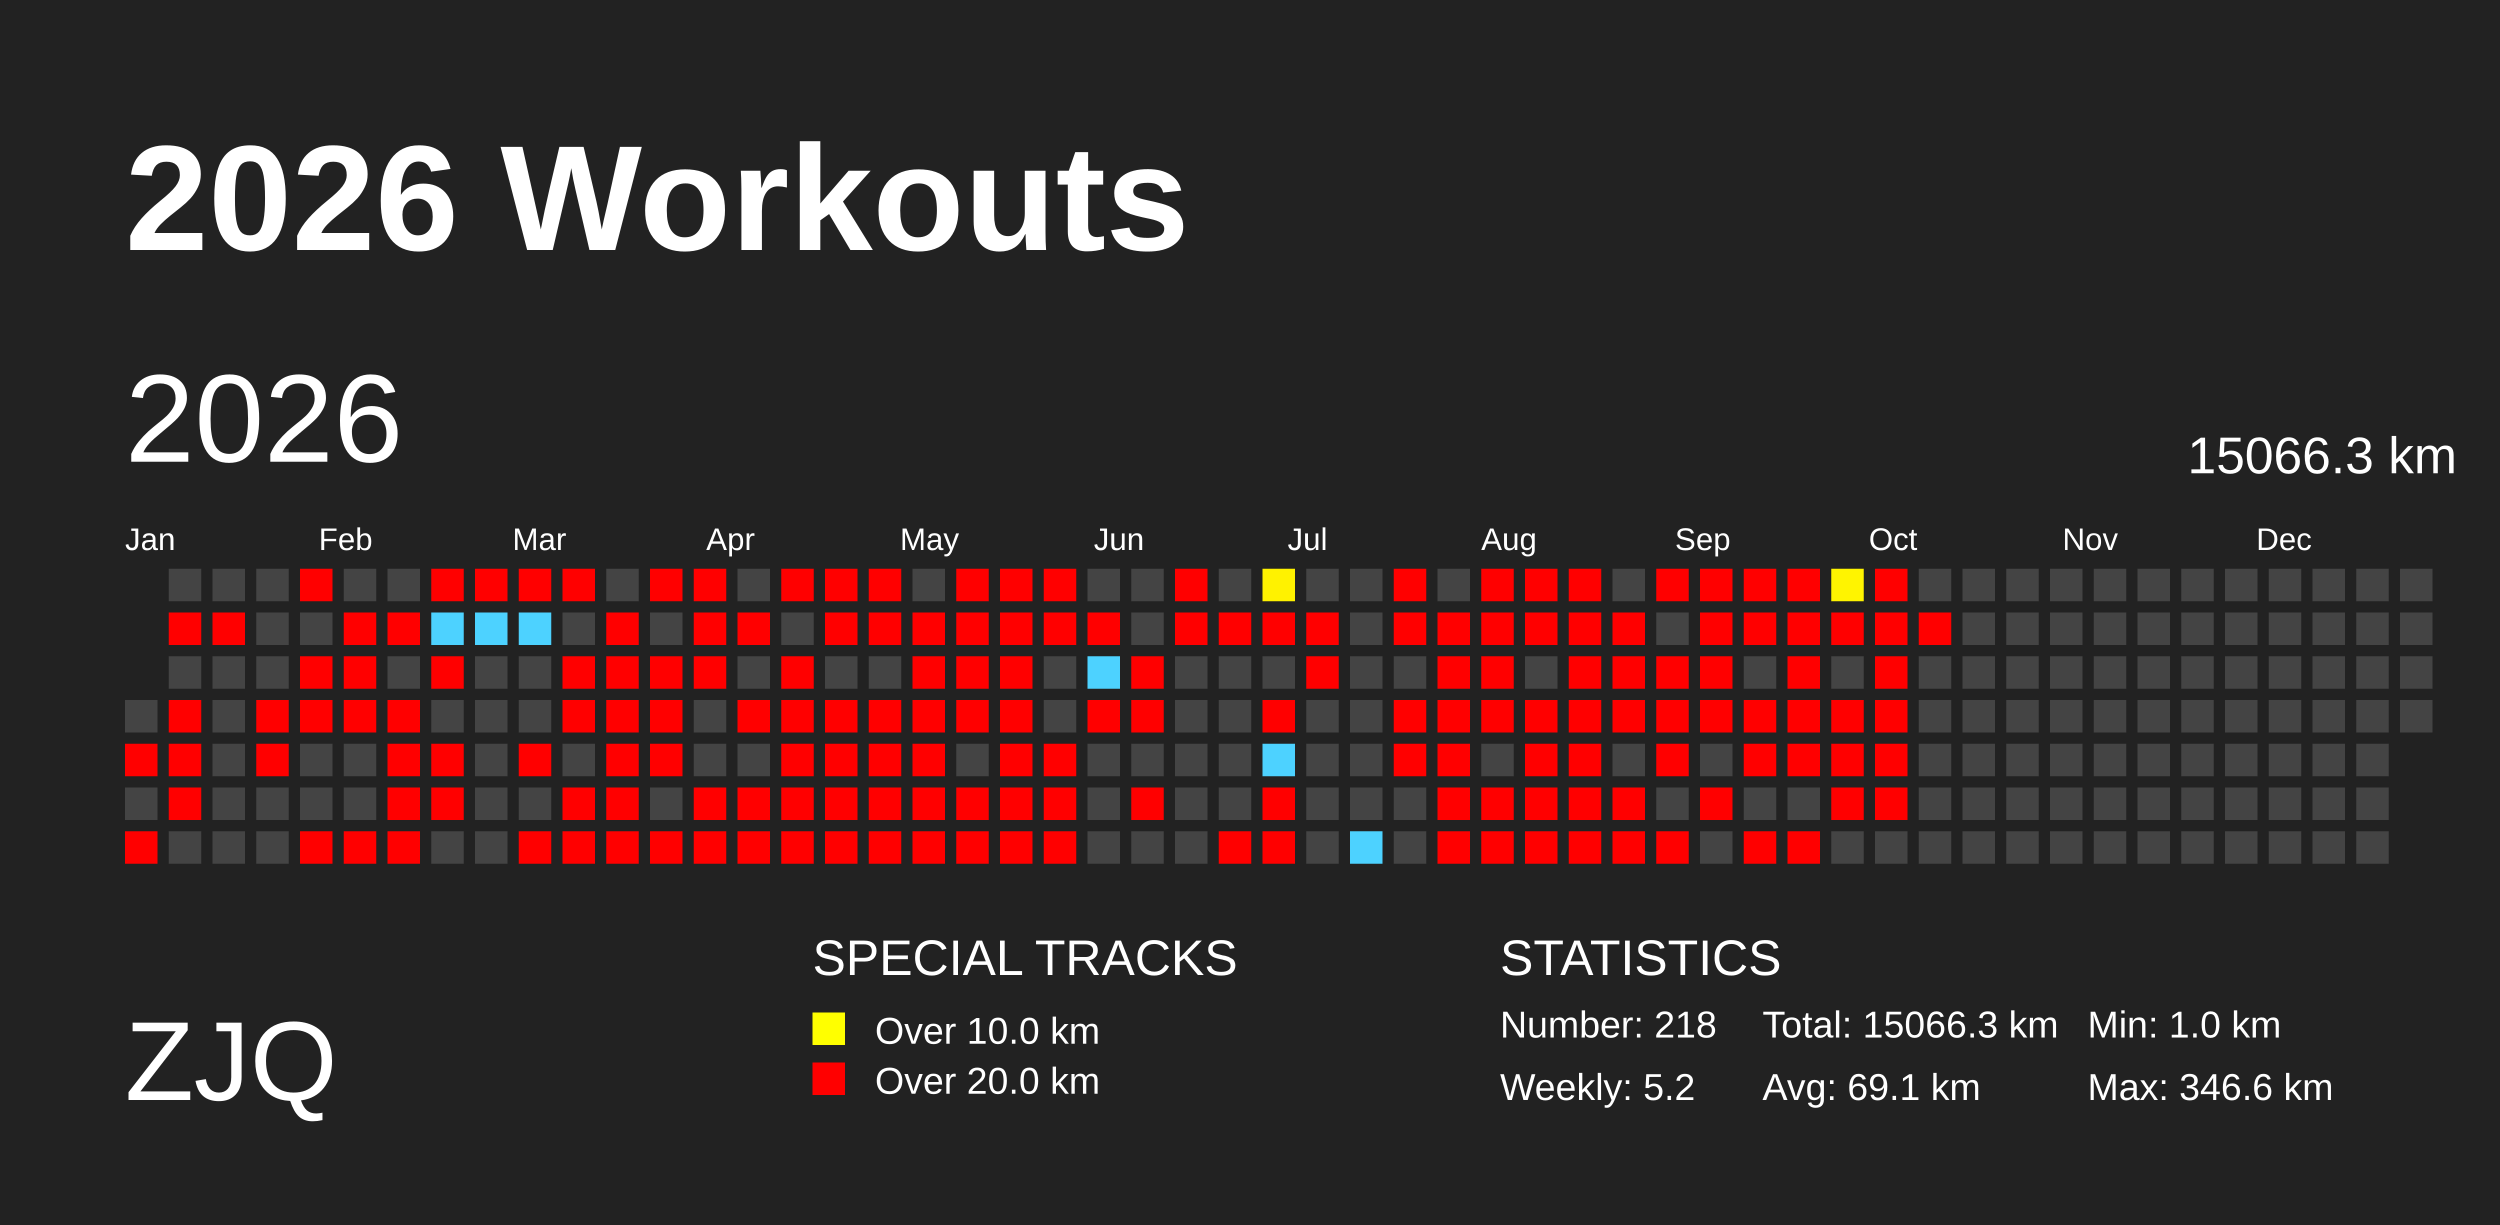
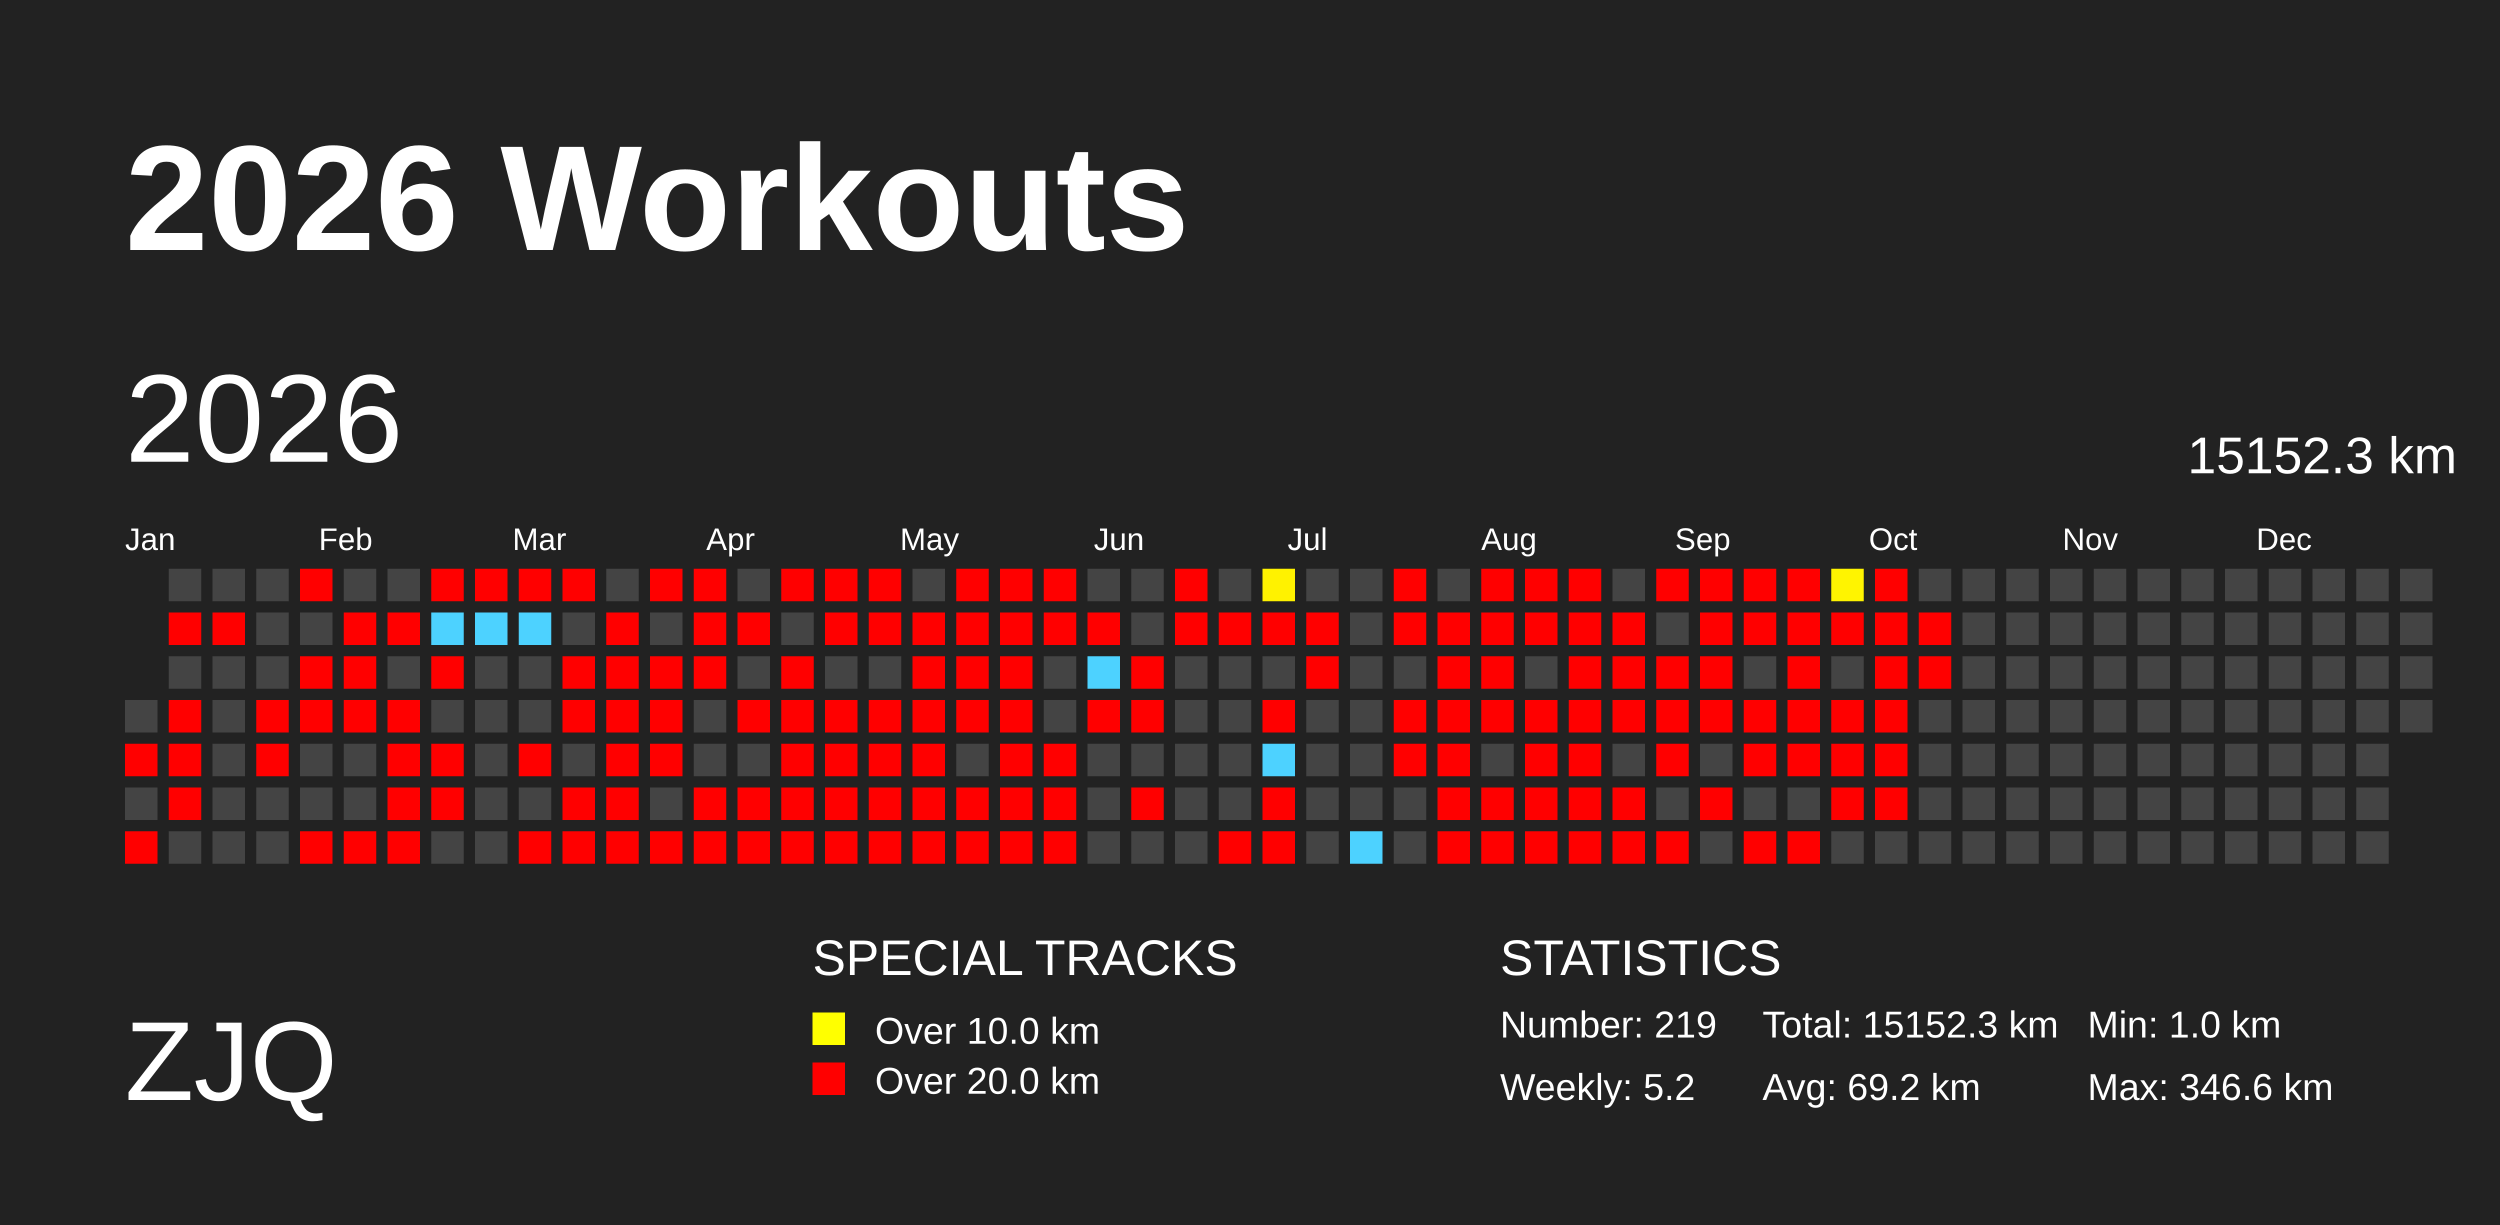
<svg xmlns="http://www.w3.org/2000/svg" baseProfile="full" height="98mm" version="1.1" viewBox="0,0,200,98" width="200mm">
  <defs>
    <pattern height="2" id="indoor-stripe" patternUnits="userSpaceOnUse" width="2">
      <line stroke="white" stroke-opacity="0.45" stroke-width="0.5" x1="0" x2="2" y1="2" y2="0" />
    </pattern>
  </defs>
  <rect fill="#222222" height="98" width="200" x="0" y="0" />
  <text fill="#FFFFFF" style="font-size:12px; font-family:Arial; font-weight:bold;" x="10" y="20">2026 Workouts</text>
  <text fill="#FFFFFF" style="font-size:9px; font-family:Arial" x="10" y="88">ZJQ</text>
  <text fill="#FFFFFF" style="font-size:4px; font-family:Arial" x="65" y="78">SPECIAL TRACKS</text>
  <rect fill="yellow" height="2.6" width="2.6" x="65" y="81" />
  <text fill="#FFFFFF" style="font-size:3px; font-family:Arial" x="70" y="83.5">Over 10.0 km</text>
  <rect fill="red" height="2.6" width="2.6" x="65" y="85" />
  <text fill="#FFFFFF" style="font-size:3px; font-family:Arial" x="70" y="87.5">Over 20.0 km</text>
  <text fill="#FFFFFF" style="font-size:4px; font-family:Arial" x="120" y="78">STATISTICS</text>
-   <text fill="#FFFFFF" style="font-size:3px; font-family:Arial" x="120" y="83">Number: 218</text>
+   <text fill="#FFFFFF" style="font-size:3px; font-family:Arial" x="120" y="83">Number: 219</text>
  <text fill="#FFFFFF" style="font-size:3px; font-family:Arial" x="120" y="88">Weekly: 5.2</text>
-   <text fill="#FFFFFF" style="font-size:3px; font-family:Arial" x="141" y="83">Total: 15066.3 km</text>
-   <text fill="#FFFFFF" style="font-size:3px; font-family:Arial" x="141" y="88">Avg: 69.1 km</text>
+   <text fill="#FFFFFF" style="font-size:3px; font-family:Arial" x="141" y="83">Total: 15152.3 km</text>
+   <text fill="#FFFFFF" style="font-size:3px; font-family:Arial" x="141" y="88">Avg: 69.2 km</text>
  <text fill="#FFFFFF" style="font-size:3px; font-family:Arial" x="167" y="83">Min: 1.0 km</text>
  <text fill="#FFFFFF" style="font-size:3px; font-family:Arial" x="167" y="88">Max: 346.6 km</text>
  <text dominant-baseline="hanging" fill="#FFFFFF" style="font-size:10.0px; font-family:Arial;" x="10" y="30">2026</text>
-   <text dominant-baseline="hanging" fill="#FFFFFF" style="font-size:4.125px; font-family:Arial;" x="175" y="35">15066.3 km</text>
+   <text dominant-baseline="hanging" fill="#FFFFFF" style="font-size:4.125px; font-family:Arial;" x="175" y="35">15152.3 km</text>
  <text fill="#FFFFFF" style="font-size:2.5px; font-family:Arial" x="10.0" y="44">Jan</text>
  <text fill="#FFFFFF" style="font-size:2.5px; font-family:Arial" x="25.5" y="44">Feb</text>
  <text fill="#FFFFFF" style="font-size:2.5px; font-family:Arial" x="41.0" y="44">Mar</text>
  <text fill="#FFFFFF" style="font-size:2.5px; font-family:Arial" x="56.5" y="44">Apr</text>
  <text fill="#FFFFFF" style="font-size:2.5px; font-family:Arial" x="72.0" y="44">May</text>
  <text fill="#FFFFFF" style="font-size:2.5px; font-family:Arial" x="87.5" y="44">Jun</text>
  <text fill="#FFFFFF" style="font-size:2.5px; font-family:Arial" x="103.0" y="44">Jul</text>
  <text fill="#FFFFFF" style="font-size:2.5px; font-family:Arial" x="118.5" y="44">Aug</text>
  <text fill="#FFFFFF" style="font-size:2.5px; font-family:Arial" x="134.0" y="44">Sep</text>
  <text fill="#FFFFFF" style="font-size:2.5px; font-family:Arial" x="149.5" y="44">Oct</text>
  <text fill="#FFFFFF" style="font-size:2.5px; font-family:Arial" x="165.0" y="44">Nov</text>
  <text fill="#FFFFFF" style="font-size:2.5px; font-family:Arial" x="180.5" y="44">Dec</text>
  <rect fill="#444444" height="2.6" width="2.6" x="10.0" y="56.0" />
  <rect fill="red" height="2.6" width="2.6" x="10.0" y="59.5" />
  <rect fill="#444444" height="2.6" width="2.6" x="10.0" y="63.0" />
  <rect fill="red" height="2.6" width="2.6" x="10.0" y="66.5" />
  <rect fill="#444444" height="2.6" width="2.6" x="13.5" y="45.5" />
  <rect fill="red" height="2.6" width="2.6" x="13.5" y="49.0" />
  <rect fill="#444444" height="2.6" width="2.6" x="13.5" y="52.5" />
  <rect fill="red" height="2.6" width="2.6" x="13.5" y="56.0" />
  <rect fill="red" height="2.6" width="2.6" x="13.5" y="59.5" />
  <rect fill="red" height="2.6" width="2.6" x="13.5" y="63.0" />
  <rect fill="#444444" height="2.6" width="2.6" x="13.5" y="66.5" />
  <rect fill="#444444" height="2.6" width="2.6" x="17.0" y="45.5" />
  <rect fill="red" height="2.6" width="2.6" x="17.0" y="49.0" />
  <rect fill="#444444" height="2.6" width="2.6" x="17.0" y="52.5" />
  <rect fill="#444444" height="2.6" width="2.6" x="17.0" y="56.0" />
  <rect fill="#444444" height="2.6" width="2.6" x="17.0" y="59.5" />
  <rect fill="#444444" height="2.6" width="2.6" x="17.0" y="63.0" />
  <rect fill="#444444" height="2.6" width="2.6" x="17.0" y="66.5" />
  <rect fill="#444444" height="2.6" width="2.6" x="20.5" y="45.5" />
  <rect fill="#444444" height="2.6" width="2.6" x="20.5" y="49.0" />
  <rect fill="#444444" height="2.6" width="2.6" x="20.5" y="52.5" />
  <rect fill="red" height="2.6" width="2.6" x="20.5" y="56.0" />
  <rect fill="red" height="2.6" width="2.6" x="20.5" y="59.5" />
  <rect fill="#444444" height="2.6" width="2.6" x="20.5" y="63.0" />
  <rect fill="#444444" height="2.6" width="2.6" x="20.5" y="66.5" />
  <rect fill="red" height="2.6" width="2.6" x="24.0" y="45.5" />
  <rect fill="#444444" height="2.6" width="2.6" x="24.0" y="49.0" />
  <rect fill="red" height="2.6" width="2.6" x="24.0" y="52.5" />
  <rect fill="red" height="2.6" width="2.6" x="24.0" y="56.0" />
  <rect fill="#444444" height="2.6" width="2.6" x="24.0" y="59.5" />
  <rect fill="#444444" height="2.6" width="2.6" x="24.0" y="63.0" />
  <rect fill="red" height="2.6" width="2.6" x="24.0" y="66.5" />
  <rect fill="#444444" height="2.6" width="2.6" x="27.5" y="45.5" />
  <rect fill="red" height="2.6" width="2.6" x="27.5" y="49.0" />
  <rect fill="red" height="2.6" width="2.6" x="27.5" y="52.5" />
  <rect fill="red" height="2.6" width="2.6" x="27.5" y="56.0" />
  <rect fill="#444444" height="2.6" width="2.6" x="27.5" y="59.5" />
  <rect fill="#444444" height="2.6" width="2.6" x="27.5" y="63.0" />
  <rect fill="red" height="2.6" width="2.6" x="27.5" y="66.5" />
  <rect fill="#444444" height="2.6" width="2.6" x="31.0" y="45.5" />
  <rect fill="red" height="2.6" width="2.6" x="31.0" y="49.0" />
  <rect fill="#444444" height="2.6" width="2.6" x="31.0" y="52.5" />
  <rect fill="red" height="2.6" width="2.6" x="31.0" y="56.0" />
  <rect fill="red" height="2.6" width="2.6" x="31.0" y="59.5" />
  <rect fill="red" height="2.6" width="2.6" x="31.0" y="63.0" />
  <rect fill="red" height="2.6" width="2.6" x="31.0" y="66.5" />
  <rect fill="red" height="2.6" width="2.6" x="34.5" y="45.5" />
  <rect fill="#4dd2ff" height="2.6" width="2.6" x="34.5" y="49.0" />
  <rect fill="red" height="2.6" width="2.6" x="34.5" y="52.5" />
  <rect fill="#444444" height="2.6" width="2.6" x="34.5" y="56.0" />
  <rect fill="red" height="2.6" width="2.6" x="34.5" y="59.5" />
  <rect fill="red" height="2.6" width="2.6" x="34.5" y="63.0" />
  <rect fill="#444444" height="2.6" width="2.6" x="34.5" y="66.5" />
  <rect fill="red" height="2.6" width="2.6" x="38.0" y="45.5" />
  <rect fill="#4dd2ff" height="2.6" width="2.6" x="38.0" y="49.0" />
  <rect fill="#444444" height="2.6" width="2.6" x="38.0" y="52.5" />
  <rect fill="#444444" height="2.6" width="2.6" x="38.0" y="56.0" />
  <rect fill="#444444" height="2.6" width="2.6" x="38.0" y="59.5" />
  <rect fill="#444444" height="2.6" width="2.6" x="38.0" y="63.0" />
  <rect fill="#444444" height="2.6" width="2.6" x="38.0" y="66.5" />
  <rect fill="red" height="2.6" width="2.6" x="41.5" y="45.5" />
  <rect fill="#4dd2ff" height="2.6" width="2.6" x="41.5" y="49.0" />
  <rect fill="#444444" height="2.6" width="2.6" x="41.5" y="52.5" />
  <rect fill="#444444" height="2.6" width="2.6" x="41.5" y="56.0" />
  <rect fill="red" height="2.6" width="2.6" x="41.5" y="59.5" />
  <rect fill="#444444" height="2.6" width="2.6" x="41.5" y="63.0" />
  <rect fill="red" height="2.6" width="2.6" x="41.5" y="66.5" />
  <rect fill="red" height="2.6" width="2.6" x="45.0" y="45.5" />
  <rect fill="#444444" height="2.6" width="2.6" x="45.0" y="49.0" />
  <rect fill="red" height="2.6" width="2.6" x="45.0" y="52.5" />
  <rect fill="red" height="2.6" width="2.6" x="45.0" y="56.0" />
  <rect fill="#444444" height="2.6" width="2.6" x="45.0" y="59.5" />
  <rect fill="red" height="2.6" width="2.6" x="45.0" y="63.0" />
  <rect fill="red" height="2.6" width="2.6" x="45.0" y="66.5" />
  <rect fill="#444444" height="2.6" width="2.6" x="48.5" y="45.5" />
  <rect fill="red" height="2.6" width="2.6" x="48.5" y="49.0" />
  <rect fill="red" height="2.6" width="2.6" x="48.5" y="52.5" />
  <rect fill="red" height="2.6" width="2.6" x="48.5" y="56.0" />
  <rect fill="red" height="2.6" width="2.6" x="48.5" y="59.5" />
  <rect fill="red" height="2.6" width="2.6" x="48.5" y="63.0" />
  <rect fill="red" height="2.6" width="2.6" x="48.5" y="66.5" />
  <rect fill="red" height="2.6" width="2.6" x="52.0" y="45.5" />
  <rect fill="#444444" height="2.6" width="2.6" x="52.0" y="49.0" />
  <rect fill="red" height="2.6" width="2.6" x="52.0" y="52.5" />
  <rect fill="red" height="2.6" width="2.6" x="52.0" y="56.0" />
  <rect fill="red" height="2.6" width="2.6" x="52.0" y="59.5" />
  <rect fill="#444444" height="2.6" width="2.6" x="52.0" y="63.0" />
  <rect fill="red" height="2.6" width="2.6" x="52.0" y="66.5" />
  <rect fill="red" height="2.6" width="2.6" x="55.5" y="45.5" />
  <rect fill="red" height="2.6" width="2.6" x="55.5" y="49.0" />
  <rect fill="red" height="2.6" width="2.6" x="55.5" y="52.5" />
  <rect fill="#444444" height="2.6" width="2.6" x="55.5" y="56.0" />
  <rect fill="#444444" height="2.6" width="2.6" x="55.5" y="59.5" />
  <rect fill="red" height="2.6" width="2.6" x="55.5" y="63.0" />
  <rect fill="red" height="2.6" width="2.6" x="55.5" y="66.5" />
  <rect fill="#444444" height="2.6" width="2.6" x="59.0" y="45.5" />
  <rect fill="red" height="2.6" width="2.6" x="59.0" y="49.0" />
  <rect fill="#444444" height="2.6" width="2.6" x="59.0" y="52.5" />
  <rect fill="red" height="2.6" width="2.6" x="59.0" y="56.0" />
  <rect fill="#444444" height="2.6" width="2.6" x="59.0" y="59.5" />
  <rect fill="red" height="2.6" width="2.6" x="59.0" y="63.0" />
  <rect fill="red" height="2.6" width="2.6" x="59.0" y="66.5" />
  <rect fill="red" height="2.6" width="2.6" x="62.5" y="45.5" />
  <rect fill="#444444" height="2.6" width="2.6" x="62.5" y="49.0" />
  <rect fill="red" height="2.6" width="2.6" x="62.5" y="52.5" />
  <rect fill="red" height="2.6" width="2.6" x="62.5" y="56.0" />
  <rect fill="red" height="2.6" width="2.6" x="62.5" y="59.5" />
  <rect fill="red" height="2.6" width="2.6" x="62.5" y="63.0" />
  <rect fill="red" height="2.6" width="2.6" x="62.5" y="66.5" />
  <rect fill="red" height="2.6" width="2.6" x="66.0" y="45.5" />
  <rect fill="red" height="2.6" width="2.6" x="66.0" y="49.0" />
  <rect fill="#444444" height="2.6" width="2.6" x="66.0" y="52.5" />
  <rect fill="red" height="2.6" width="2.6" x="66.0" y="56.0" />
  <rect fill="red" height="2.6" width="2.6" x="66.0" y="59.5" />
  <rect fill="red" height="2.6" width="2.6" x="66.0" y="63.0" />
  <rect fill="red" height="2.6" width="2.6" x="66.0" y="66.5" />
  <rect fill="red" height="2.6" width="2.6" x="69.5" y="45.5" />
  <rect fill="red" height="2.6" width="2.6" x="69.5" y="49.0" />
  <rect fill="#444444" height="2.6" width="2.6" x="69.5" y="52.5" />
  <rect fill="red" height="2.6" width="2.6" x="69.5" y="56.0" />
  <rect fill="red" height="2.6" width="2.6" x="69.5" y="59.5" />
  <rect fill="red" height="2.6" width="2.6" x="69.5" y="63.0" />
  <rect fill="red" height="2.6" width="2.6" x="69.5" y="66.5" />
  <rect fill="#444444" height="2.6" width="2.6" x="73.0" y="45.5" />
  <rect fill="red" height="2.6" width="2.6" x="73.0" y="49.0" />
  <rect fill="red" height="2.6" width="2.6" x="73.0" y="52.5" />
  <rect fill="red" height="2.6" width="2.6" x="73.0" y="56.0" />
  <rect fill="red" height="2.6" width="2.6" x="73.0" y="59.5" />
  <rect fill="red" height="2.6" width="2.6" x="73.0" y="63.0" />
  <rect fill="red" height="2.6" width="2.6" x="73.0" y="66.5" />
  <rect fill="red" height="2.6" width="2.6" x="76.5" y="45.5" />
  <rect fill="red" height="2.6" width="2.6" x="76.5" y="49.0" />
  <rect fill="red" height="2.6" width="2.6" x="76.5" y="52.5" />
  <rect fill="red" height="2.6" width="2.6" x="76.5" y="56.0" />
  <rect fill="#444444" height="2.6" width="2.6" x="76.5" y="59.5" />
  <rect fill="red" height="2.6" width="2.6" x="76.5" y="63.0" />
  <rect fill="red" height="2.6" width="2.6" x="76.5" y="66.5" />
  <rect fill="red" height="2.6" width="2.6" x="80.0" y="45.5" />
  <rect fill="red" height="2.6" width="2.6" x="80.0" y="49.0" />
  <rect fill="red" height="2.6" width="2.6" x="80.0" y="52.5" />
  <rect fill="red" height="2.6" width="2.6" x="80.0" y="56.0" />
  <rect fill="red" height="2.6" width="2.6" x="80.0" y="59.5" />
  <rect fill="red" height="2.6" width="2.6" x="80.0" y="63.0" />
  <rect fill="red" height="2.6" width="2.6" x="80.0" y="66.5" />
  <rect fill="red" height="2.6" width="2.6" x="83.5" y="45.5" />
  <rect fill="red" height="2.6" width="2.6" x="83.5" y="49.0" />
  <rect fill="#444444" height="2.6" width="2.6" x="83.5" y="52.5" />
  <rect fill="#444444" height="2.6" width="2.6" x="83.5" y="56.0" />
  <rect fill="red" height="2.6" width="2.6" x="83.5" y="59.5" />
  <rect fill="red" height="2.6" width="2.6" x="83.5" y="63.0" />
  <rect fill="red" height="2.6" width="2.6" x="83.5" y="66.5" />
  <rect fill="#444444" height="2.6" width="2.6" x="87.0" y="45.5" />
  <rect fill="red" height="2.6" width="2.6" x="87.0" y="49.0" />
  <rect fill="#4dd2ff" height="2.6" width="2.6" x="87.0" y="52.5" />
  <rect fill="red" height="2.6" width="2.6" x="87.0" y="56.0" />
  <rect fill="#444444" height="2.6" width="2.6" x="87.0" y="59.5" />
  <rect fill="#444444" height="2.6" width="2.6" x="87.0" y="63.0" />
  <rect fill="#444444" height="2.6" width="2.6" x="87.0" y="66.5" />
  <rect fill="#444444" height="2.6" width="2.6" x="90.5" y="45.5" />
  <rect fill="#444444" height="2.6" width="2.6" x="90.5" y="49.0" />
  <rect fill="red" height="2.6" width="2.6" x="90.5" y="52.5" />
  <rect fill="red" height="2.6" width="2.6" x="90.5" y="56.0" />
  <rect fill="#444444" height="2.6" width="2.6" x="90.5" y="59.5" />
  <rect fill="red" height="2.6" width="2.6" x="90.5" y="63.0" />
  <rect fill="#444444" height="2.6" width="2.6" x="90.5" y="66.5" />
  <rect fill="red" height="2.6" width="2.6" x="94.0" y="45.5" />
  <rect fill="red" height="2.6" width="2.6" x="94.0" y="49.0" />
  <rect fill="#444444" height="2.6" width="2.6" x="94.0" y="52.5" />
  <rect fill="#444444" height="2.6" width="2.6" x="94.0" y="56.0" />
  <rect fill="#444444" height="2.6" width="2.6" x="94.0" y="59.5" />
  <rect fill="#444444" height="2.6" width="2.6" x="94.0" y="63.0" />
  <rect fill="#444444" height="2.6" width="2.6" x="94.0" y="66.5" />
  <rect fill="#444444" height="2.6" width="2.6" x="97.5" y="45.5" />
  <rect fill="red" height="2.6" width="2.6" x="97.5" y="49.0" />
  <rect fill="#444444" height="2.6" width="2.6" x="97.5" y="52.5" />
  <rect fill="#444444" height="2.6" width="2.6" x="97.5" y="56.0" />
  <rect fill="#444444" height="2.6" width="2.6" x="97.5" y="59.5" />
  <rect fill="#444444" height="2.6" width="2.6" x="97.5" y="63.0" />
  <rect fill="red" height="2.6" width="2.6" x="97.5" y="66.5" />
  <rect fill="#fff200" height="2.6" width="2.6" x="101.0" y="45.5" />
  <rect fill="red" height="2.6" width="2.6" x="101.0" y="49.0" />
  <rect fill="#444444" height="2.6" width="2.6" x="101.0" y="52.5" />
  <rect fill="red" height="2.6" width="2.6" x="101.0" y="56.0" />
  <rect fill="#4dd2ff" height="2.6" width="2.6" x="101.0" y="59.5" />
  <rect fill="red" height="2.6" width="2.6" x="101.0" y="63.0" />
  <rect fill="red" height="2.6" width="2.6" x="101.0" y="66.5" />
  <rect fill="#444444" height="2.6" width="2.6" x="104.5" y="45.5" />
  <rect fill="red" height="2.6" width="2.6" x="104.5" y="49.0" />
  <rect fill="red" height="2.6" width="2.6" x="104.5" y="52.5" />
  <rect fill="#444444" height="2.6" width="2.6" x="104.5" y="56.0" />
  <rect fill="#444444" height="2.6" width="2.6" x="104.5" y="59.5" />
  <rect fill="#444444" height="2.6" width="2.6" x="104.5" y="63.0" />
  <rect fill="#444444" height="2.6" width="2.6" x="104.5" y="66.5" />
  <rect fill="#444444" height="2.6" width="2.6" x="108.0" y="45.5" />
  <rect fill="#444444" height="2.6" width="2.6" x="108.0" y="49.0" />
  <rect fill="#444444" height="2.6" width="2.6" x="108.0" y="52.5" />
  <rect fill="#444444" height="2.6" width="2.6" x="108.0" y="56.0" />
  <rect fill="#444444" height="2.6" width="2.6" x="108.0" y="59.5" />
  <rect fill="#444444" height="2.6" width="2.6" x="108.0" y="63.0" />
  <rect fill="#4dd2ff" height="2.6" width="2.6" x="108.0" y="66.5" />
  <rect fill="red" height="2.6" width="2.6" x="111.5" y="45.5" />
  <rect fill="red" height="2.6" width="2.6" x="111.5" y="49.0" />
  <rect fill="#444444" height="2.6" width="2.6" x="111.5" y="52.5" />
  <rect fill="red" height="2.6" width="2.6" x="111.5" y="56.0" />
  <rect fill="red" height="2.6" width="2.6" x="111.5" y="59.5" />
  <rect fill="#444444" height="2.6" width="2.6" x="111.5" y="63.0" />
  <rect fill="#444444" height="2.6" width="2.6" x="111.5" y="66.5" />
  <rect fill="#444444" height="2.6" width="2.6" x="115.0" y="45.5" />
  <rect fill="red" height="2.6" width="2.6" x="115.0" y="49.0" />
  <rect fill="red" height="2.6" width="2.6" x="115.0" y="52.5" />
  <rect fill="red" height="2.6" width="2.6" x="115.0" y="56.0" />
  <rect fill="red" height="2.6" width="2.6" x="115.0" y="59.5" />
  <rect fill="red" height="2.6" width="2.6" x="115.0" y="63.0" />
  <rect fill="red" height="2.6" width="2.6" x="115.0" y="66.5" />
  <rect fill="red" height="2.6" width="2.6" x="118.5" y="45.5" />
  <rect fill="red" height="2.6" width="2.6" x="118.5" y="49.0" />
  <rect fill="red" height="2.6" width="2.6" x="118.5" y="52.5" />
  <rect fill="red" height="2.6" width="2.6" x="118.5" y="56.0" />
  <rect fill="#444444" height="2.6" width="2.6" x="118.5" y="59.5" />
  <rect fill="red" height="2.6" width="2.6" x="118.5" y="63.0" />
  <rect fill="red" height="2.6" width="2.6" x="118.5" y="66.5" />
  <rect fill="red" height="2.6" width="2.6" x="122.0" y="45.5" />
  <rect fill="red" height="2.6" width="2.6" x="122.0" y="49.0" />
  <rect fill="#444444" height="2.6" width="2.6" x="122.0" y="52.5" />
  <rect fill="red" height="2.6" width="2.6" x="122.0" y="56.0" />
  <rect fill="red" height="2.6" width="2.6" x="122.0" y="59.5" />
  <rect fill="red" height="2.6" width="2.6" x="122.0" y="63.0" />
  <rect fill="red" height="2.6" width="2.6" x="122.0" y="66.5" />
  <rect fill="red" height="2.6" width="2.6" x="125.5" y="45.5" />
  <rect fill="red" height="2.6" width="2.6" x="125.5" y="49.0" />
  <rect fill="red" height="2.6" width="2.6" x="125.5" y="52.5" />
  <rect fill="red" height="2.6" width="2.6" x="125.5" y="56.0" />
  <rect fill="red" height="2.6" width="2.6" x="125.5" y="59.5" />
  <rect fill="red" height="2.6" width="2.6" x="125.5" y="63.0" />
  <rect fill="red" height="2.6" width="2.6" x="125.5" y="66.5" />
  <rect fill="#444444" height="2.6" width="2.6" x="129.0" y="45.5" />
  <rect fill="red" height="2.6" width="2.6" x="129.0" y="49.0" />
  <rect fill="red" height="2.6" width="2.6" x="129.0" y="52.5" />
  <rect fill="red" height="2.6" width="2.6" x="129.0" y="56.0" />
  <rect fill="#444444" height="2.6" width="2.6" x="129.0" y="59.5" />
  <rect fill="red" height="2.6" width="2.6" x="129.0" y="63.0" />
  <rect fill="red" height="2.6" width="2.6" x="129.0" y="66.5" />
  <rect fill="red" height="2.6" width="2.6" x="132.5" y="45.5" />
  <rect fill="#444444" height="2.6" width="2.6" x="132.5" y="49.0" />
  <rect fill="red" height="2.6" width="2.6" x="132.5" y="52.5" />
  <rect fill="red" height="2.6" width="2.6" x="132.5" y="56.0" />
  <rect fill="red" height="2.6" width="2.6" x="132.5" y="59.5" />
  <rect fill="#444444" height="2.6" width="2.6" x="132.5" y="63.0" />
  <rect fill="red" height="2.6" width="2.6" x="132.5" y="66.5" />
  <rect fill="red" height="2.6" width="2.6" x="136.0" y="45.5" />
  <rect fill="red" height="2.6" width="2.6" x="136.0" y="49.0" />
  <rect fill="red" height="2.6" width="2.6" x="136.0" y="52.5" />
  <rect fill="red" height="2.6" width="2.6" x="136.0" y="56.0" />
  <rect fill="#444444" height="2.6" width="2.6" x="136.0" y="59.5" />
  <rect fill="red" height="2.6" width="2.6" x="136.0" y="63.0" />
  <rect fill="#444444" height="2.6" width="2.6" x="136.0" y="66.5" />
  <rect fill="red" height="2.6" width="2.6" x="139.5" y="45.5" />
  <rect fill="red" height="2.6" width="2.6" x="139.5" y="49.0" />
  <rect fill="#444444" height="2.6" width="2.6" x="139.5" y="52.5" />
  <rect fill="red" height="2.6" width="2.6" x="139.5" y="56.0" />
  <rect fill="red" height="2.6" width="2.6" x="139.5" y="59.5" />
  <rect fill="#444444" height="2.6" width="2.6" x="139.5" y="63.0" />
  <rect fill="red" height="2.6" width="2.6" x="139.5" y="66.5" />
  <rect fill="red" height="2.6" width="2.6" x="143.0" y="45.5" />
  <rect fill="red" height="2.6" width="2.6" x="143.0" y="49.0" />
  <rect fill="red" height="2.6" width="2.6" x="143.0" y="52.5" />
  <rect fill="red" height="2.6" width="2.6" x="143.0" y="56.0" />
  <rect fill="red" height="2.6" width="2.6" x="143.0" y="59.5" />
  <rect fill="#444444" height="2.6" width="2.6" x="143.0" y="63.0" />
  <rect fill="red" height="2.6" width="2.6" x="143.0" y="66.5" />
  <rect fill="#fff400" height="2.6" width="2.6" x="146.5" y="45.5" />
  <rect fill="red" height="2.6" width="2.6" x="146.5" y="49.0" />
  <rect fill="#444444" height="2.6" width="2.6" x="146.5" y="52.5" />
  <rect fill="red" height="2.6" width="2.6" x="146.5" y="56.0" />
  <rect fill="red" height="2.6" width="2.6" x="146.5" y="59.5" />
  <rect fill="red" height="2.6" width="2.6" x="146.5" y="63.0" />
  <rect fill="#444444" height="2.6" width="2.6" x="146.5" y="66.5" />
  <rect fill="red" height="2.6" width="2.6" x="150.0" y="45.5" />
  <rect fill="red" height="2.6" width="2.6" x="150.0" y="49.0" />
  <rect fill="red" height="2.6" width="2.6" x="150.0" y="52.5" />
  <rect fill="red" height="2.6" width="2.6" x="150.0" y="56.0" />
  <rect fill="red" height="2.6" width="2.6" x="150.0" y="59.5" />
  <rect fill="red" height="2.6" width="2.6" x="150.0" y="63.0" />
  <rect fill="#444444" height="2.6" width="2.6" x="150.0" y="66.5" />
  <rect fill="#444444" height="2.6" width="2.6" x="153.5" y="45.5" />
  <rect fill="red" height="2.6" width="2.6" x="153.5" y="49.0" />
-   <rect fill="#444444" height="2.6" width="2.6" x="153.5" y="52.5" />
+   <rect fill="red" height="2.6" width="2.6" x="153.5" y="52.5" />
  <rect fill="#444444" height="2.6" width="2.6" x="153.5" y="56.0" />
  <rect fill="#444444" height="2.6" width="2.6" x="153.5" y="59.5" />
  <rect fill="#444444" height="2.6" width="2.6" x="153.5" y="63.0" />
  <rect fill="#444444" height="2.6" width="2.6" x="153.5" y="66.5" />
  <rect fill="#444444" height="2.6" width="2.6" x="157.0" y="45.5" />
  <rect fill="#444444" height="2.6" width="2.6" x="157.0" y="49.0" />
  <rect fill="#444444" height="2.6" width="2.6" x="157.0" y="52.5" />
  <rect fill="#444444" height="2.6" width="2.6" x="157.0" y="56.0" />
  <rect fill="#444444" height="2.6" width="2.6" x="157.0" y="59.5" />
  <rect fill="#444444" height="2.6" width="2.6" x="157.0" y="63.0" />
  <rect fill="#444444" height="2.6" width="2.6" x="157.0" y="66.5" />
  <rect fill="#444444" height="2.6" width="2.6" x="160.5" y="45.5" />
  <rect fill="#444444" height="2.6" width="2.6" x="160.5" y="49.0" />
  <rect fill="#444444" height="2.6" width="2.6" x="160.5" y="52.5" />
  <rect fill="#444444" height="2.6" width="2.6" x="160.5" y="56.0" />
  <rect fill="#444444" height="2.6" width="2.6" x="160.5" y="59.5" />
  <rect fill="#444444" height="2.6" width="2.6" x="160.5" y="63.0" />
  <rect fill="#444444" height="2.6" width="2.6" x="160.5" y="66.5" />
  <rect fill="#444444" height="2.6" width="2.6" x="164.0" y="45.5" />
  <rect fill="#444444" height="2.6" width="2.6" x="164.0" y="49.0" />
  <rect fill="#444444" height="2.6" width="2.6" x="164.0" y="52.5" />
  <rect fill="#444444" height="2.6" width="2.6" x="164.0" y="56.0" />
  <rect fill="#444444" height="2.6" width="2.6" x="164.0" y="59.5" />
  <rect fill="#444444" height="2.6" width="2.6" x="164.0" y="63.0" />
  <rect fill="#444444" height="2.6" width="2.6" x="164.0" y="66.5" />
  <rect fill="#444444" height="2.6" width="2.6" x="167.5" y="45.5" />
  <rect fill="#444444" height="2.6" width="2.6" x="167.5" y="49.0" />
  <rect fill="#444444" height="2.6" width="2.6" x="167.5" y="52.5" />
  <rect fill="#444444" height="2.6" width="2.6" x="167.5" y="56.0" />
  <rect fill="#444444" height="2.6" width="2.6" x="167.5" y="59.5" />
  <rect fill="#444444" height="2.6" width="2.6" x="167.5" y="63.0" />
  <rect fill="#444444" height="2.6" width="2.6" x="167.5" y="66.5" />
  <rect fill="#444444" height="2.6" width="2.6" x="171.0" y="45.5" />
  <rect fill="#444444" height="2.6" width="2.6" x="171.0" y="49.0" />
  <rect fill="#444444" height="2.6" width="2.6" x="171.0" y="52.5" />
  <rect fill="#444444" height="2.6" width="2.6" x="171.0" y="56.0" />
  <rect fill="#444444" height="2.6" width="2.6" x="171.0" y="59.5" />
  <rect fill="#444444" height="2.6" width="2.6" x="171.0" y="63.0" />
  <rect fill="#444444" height="2.6" width="2.6" x="171.0" y="66.5" />
  <rect fill="#444444" height="2.6" width="2.6" x="174.5" y="45.5" />
  <rect fill="#444444" height="2.6" width="2.6" x="174.5" y="49.0" />
  <rect fill="#444444" height="2.6" width="2.6" x="174.5" y="52.5" />
  <rect fill="#444444" height="2.6" width="2.6" x="174.5" y="56.0" />
  <rect fill="#444444" height="2.6" width="2.6" x="174.5" y="59.5" />
  <rect fill="#444444" height="2.6" width="2.6" x="174.5" y="63.0" />
  <rect fill="#444444" height="2.6" width="2.6" x="174.5" y="66.5" />
  <rect fill="#444444" height="2.6" width="2.6" x="178.0" y="45.5" />
  <rect fill="#444444" height="2.6" width="2.6" x="178.0" y="49.0" />
  <rect fill="#444444" height="2.6" width="2.6" x="178.0" y="52.5" />
  <rect fill="#444444" height="2.6" width="2.6" x="178.0" y="56.0" />
  <rect fill="#444444" height="2.6" width="2.6" x="178.0" y="59.5" />
  <rect fill="#444444" height="2.6" width="2.6" x="178.0" y="63.0" />
  <rect fill="#444444" height="2.6" width="2.6" x="178.0" y="66.5" />
  <rect fill="#444444" height="2.6" width="2.6" x="181.5" y="45.5" />
  <rect fill="#444444" height="2.6" width="2.6" x="181.5" y="49.0" />
  <rect fill="#444444" height="2.6" width="2.6" x="181.5" y="52.5" />
  <rect fill="#444444" height="2.6" width="2.6" x="181.5" y="56.0" />
  <rect fill="#444444" height="2.6" width="2.6" x="181.5" y="59.5" />
  <rect fill="#444444" height="2.6" width="2.6" x="181.5" y="63.0" />
  <rect fill="#444444" height="2.6" width="2.6" x="181.5" y="66.5" />
  <rect fill="#444444" height="2.6" width="2.6" x="185.0" y="45.5" />
  <rect fill="#444444" height="2.6" width="2.6" x="185.0" y="49.0" />
  <rect fill="#444444" height="2.6" width="2.6" x="185.0" y="52.5" />
  <rect fill="#444444" height="2.6" width="2.6" x="185.0" y="56.0" />
  <rect fill="#444444" height="2.6" width="2.6" x="185.0" y="59.5" />
  <rect fill="#444444" height="2.6" width="2.6" x="185.0" y="63.0" />
  <rect fill="#444444" height="2.6" width="2.6" x="185.0" y="66.5" />
  <rect fill="#444444" height="2.6" width="2.6" x="188.5" y="45.5" />
  <rect fill="#444444" height="2.6" width="2.6" x="188.5" y="49.0" />
  <rect fill="#444444" height="2.6" width="2.6" x="188.5" y="52.5" />
  <rect fill="#444444" height="2.6" width="2.6" x="188.5" y="56.0" />
  <rect fill="#444444" height="2.6" width="2.6" x="188.5" y="59.5" />
  <rect fill="#444444" height="2.6" width="2.6" x="188.5" y="63.0" />
  <rect fill="#444444" height="2.6" width="2.6" x="188.5" y="66.5" />
  <rect fill="#444444" height="2.6" width="2.6" x="192.0" y="45.5" />
  <rect fill="#444444" height="2.6" width="2.6" x="192.0" y="49.0" />
  <rect fill="#444444" height="2.6" width="2.6" x="192.0" y="52.5" />
  <rect fill="#444444" height="2.6" width="2.6" x="192.0" y="56.0" />
</svg>
